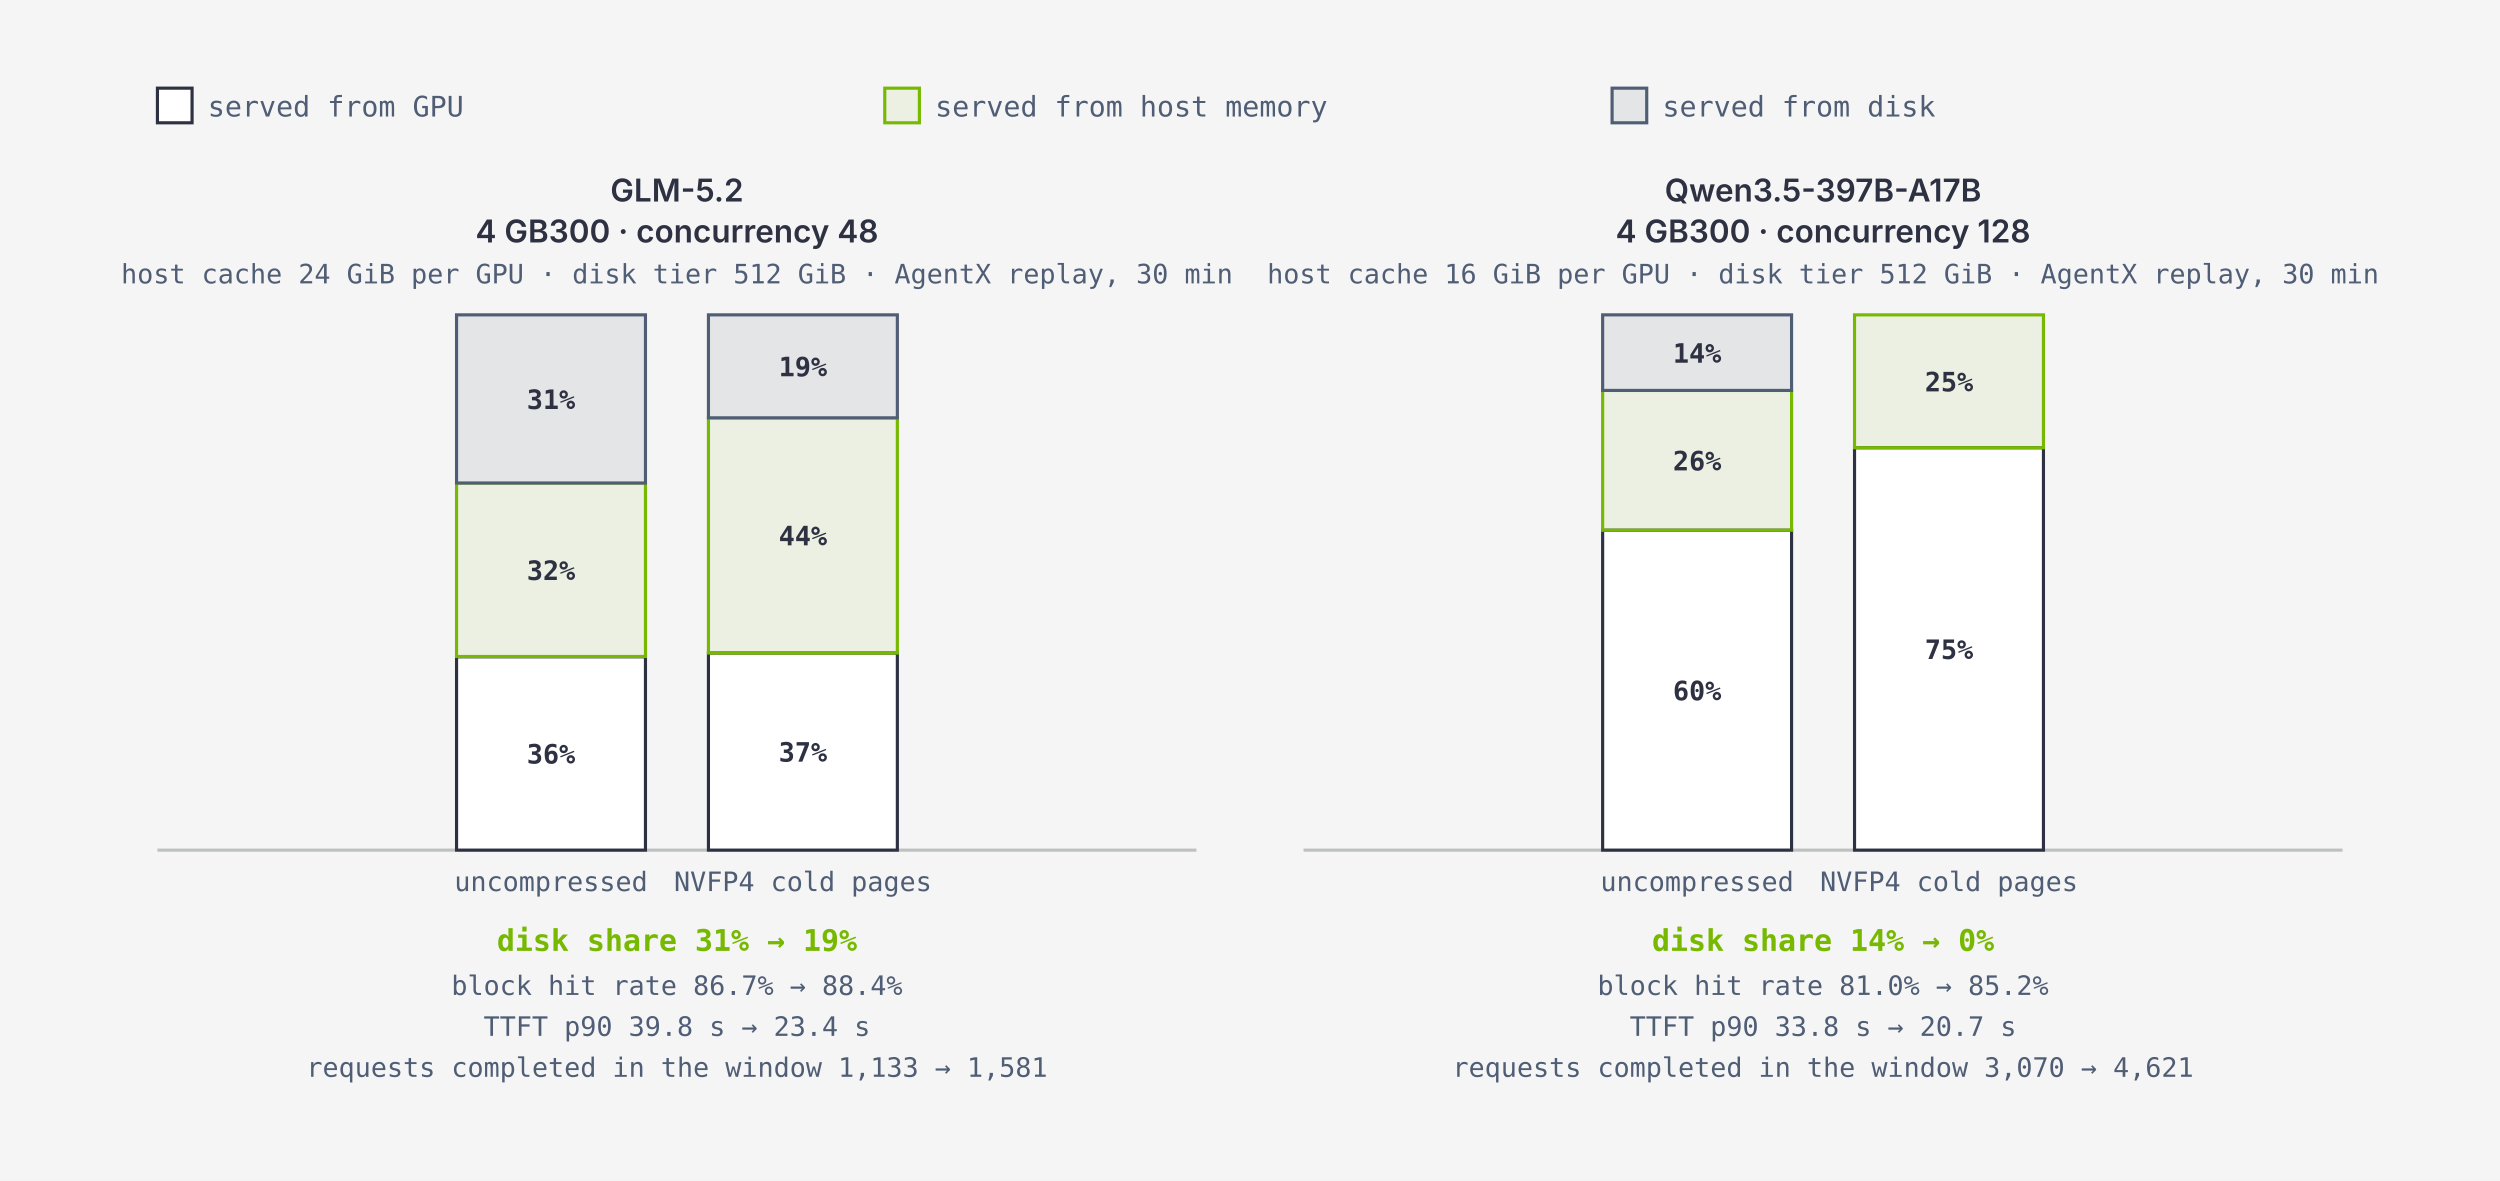
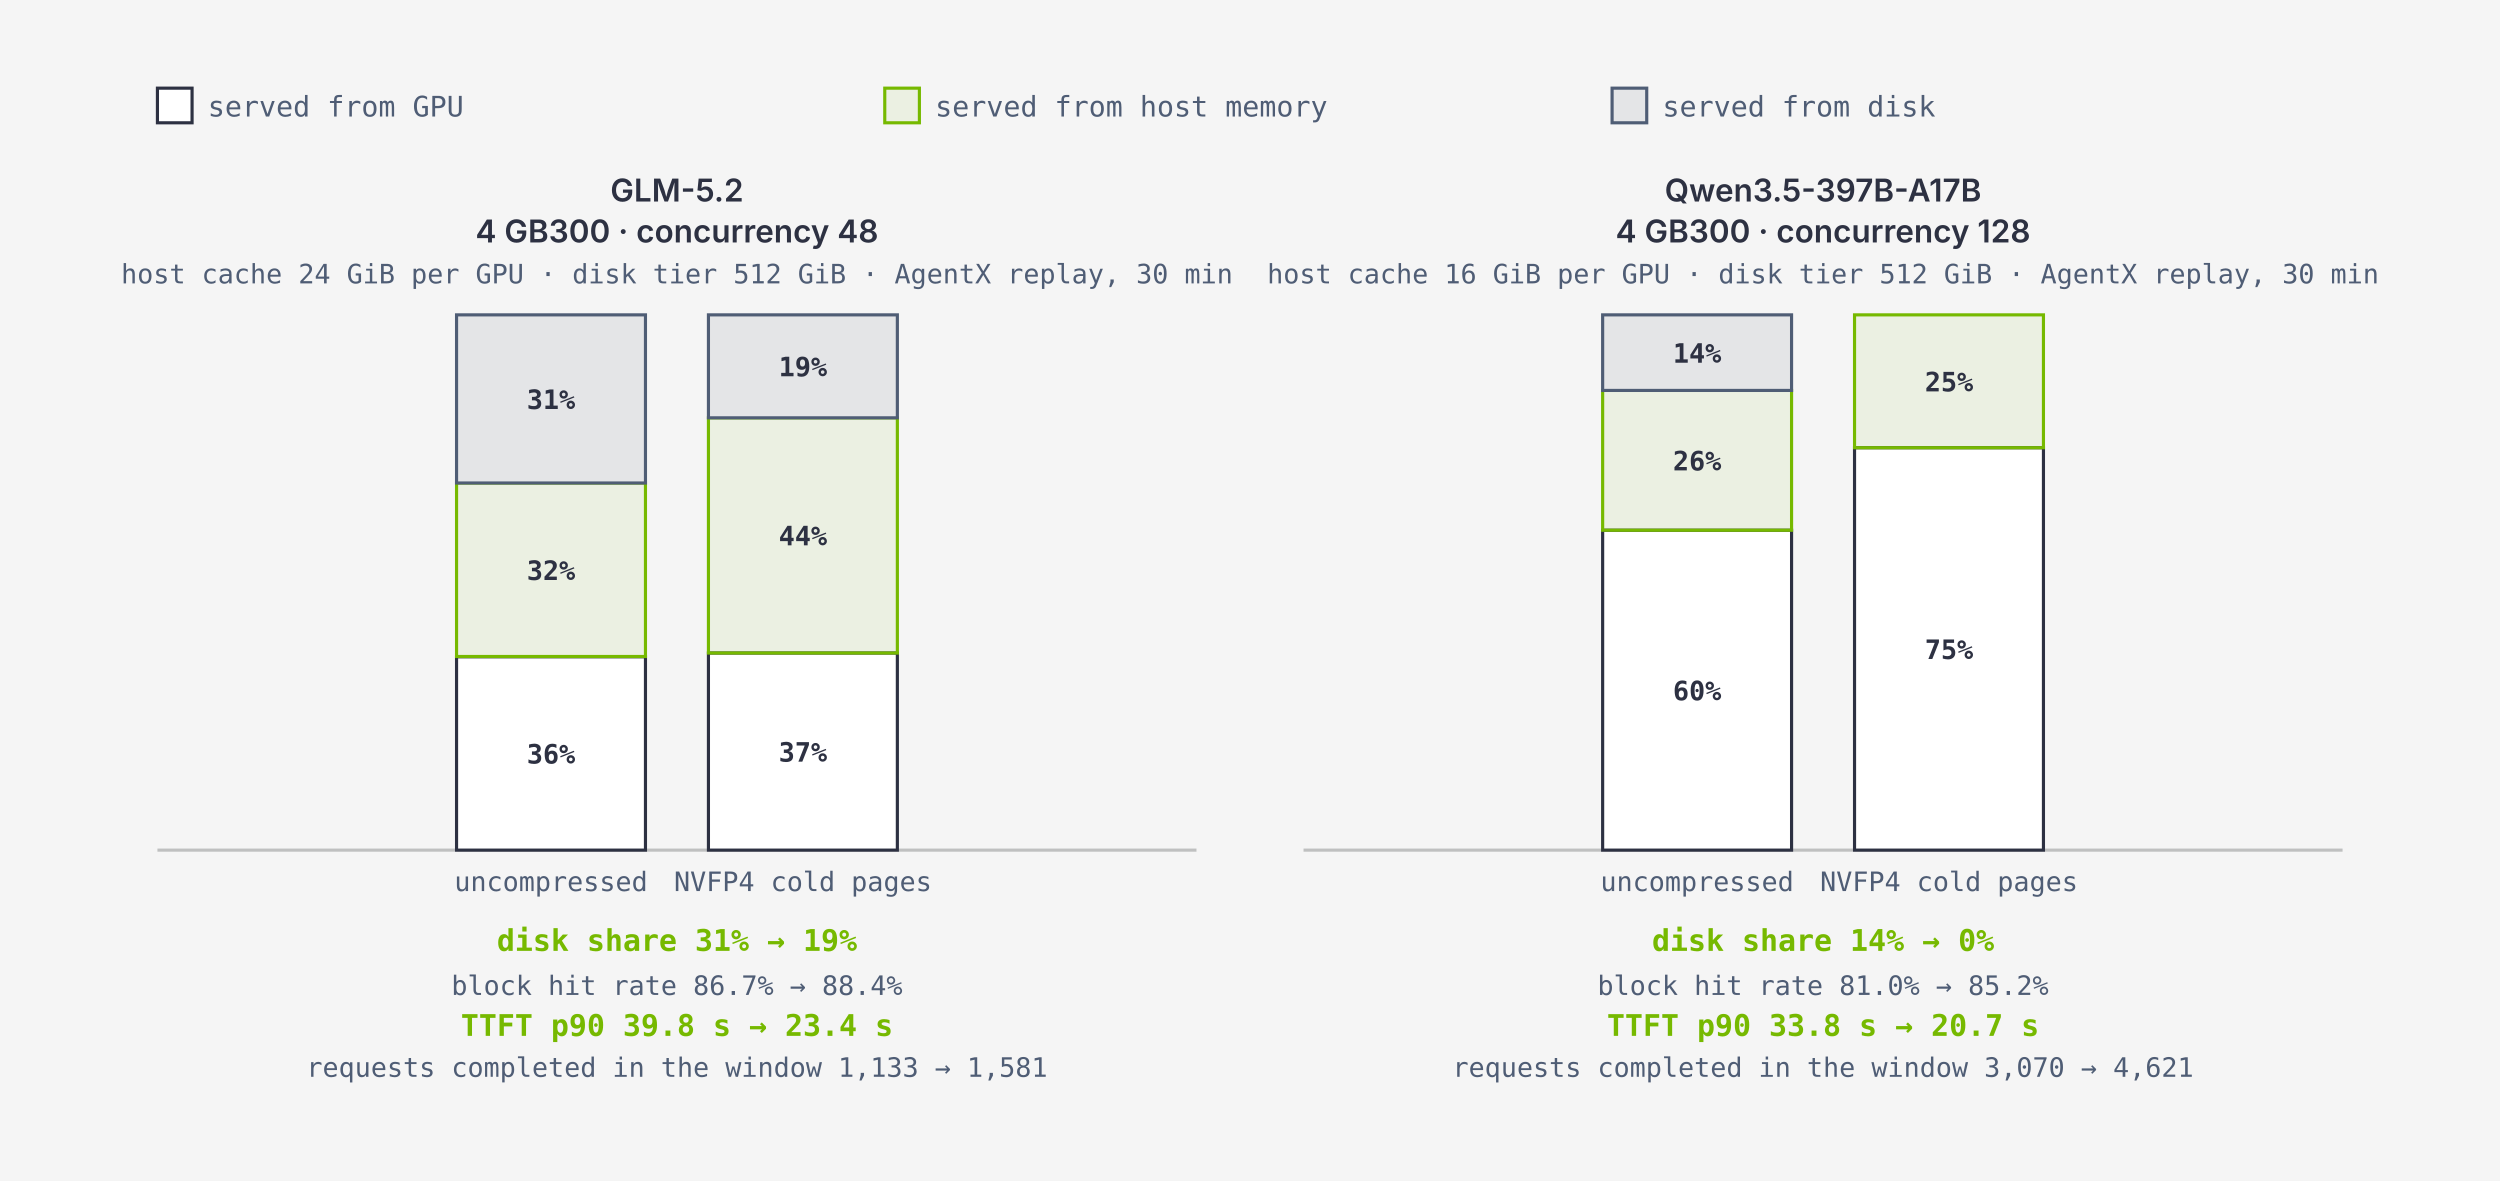
<svg xmlns="http://www.w3.org/2000/svg" viewBox="0 0 794 375" width="794" height="375">
  <defs>
    <marker id="ah" markerWidth="8" markerHeight="8" refX="7" refY="4" orient="auto" markerUnits="userSpaceOnUse">
      <path d="M0,0.5 L7,4 L0,7.5" fill="none" stroke="#4f5d75" stroke-width="1" />
    </marker>
  </defs>
  <rect width="794" height="375" fill="#f5f5f5" />
  <rect x="50" y="28" width="11" height="11" fill="#ffffff" stroke="#2d3142" />
  <text x="66.0" y="37.0" font-family="'Geist Mono','SFMono-Regular',Menlo,Consolas,monospace" font-size="9" font-weight="500" fill="#4f5d75" text-anchor="start">served from GPU</text>
  <rect x="281" y="28" width="11" height="11" fill="rgba(118,185,0,0.08)" stroke="#76B900" />
  <text x="297.0" y="37.0" font-family="'Geist Mono','SFMono-Regular',Menlo,Consolas,monospace" font-size="9" font-weight="500" fill="#4f5d75" text-anchor="start">served from host memory</text>
  <rect x="512" y="28" width="11" height="11" fill="#e4e5e7" stroke="#4f5d75" />
  <text x="528.0" y="37.0" font-family="'Geist Mono','SFMono-Regular',Menlo,Consolas,monospace" font-size="9" font-weight="500" fill="#4f5d75" text-anchor="start">served from disk</text>
  <text x="215.0" y="64.0" font-family="'Geist','Inter',system-ui,-apple-system,'Segoe UI',sans-serif" font-size="10" font-weight="600" fill="#2d3142" text-anchor="middle">GLM-5.2</text>
  <text x="215.0" y="77.0" font-family="'Geist','Inter',system-ui,-apple-system,'Segoe UI',sans-serif" font-size="10" font-weight="600" fill="#2d3142" text-anchor="middle">4 GB300 · concurrency 48</text>
  <text x="215.0" y="90.0" font-family="'Geist Mono','SFMono-Regular',Menlo,Consolas,monospace" font-size="8.5" font-weight="500" fill="#4f5d75" text-anchor="middle">host cache 24 GiB per GPU · disk tier 512 GiB · AgentX replay, 30 min</text>
  <line x1="50" y1="270" x2="380" y2="270" stroke="#bfc0c0" stroke-width="1" />
  <rect x="145.0" y="208.6" width="60" height="61.4" fill="#ffffff" stroke="#2d3142" stroke-width="1" />
  <text x="175.0" y="242.5" font-family="'Geist Mono','SFMono-Regular',Menlo,Consolas,monospace" font-size="8.5" font-weight="600" fill="#2d3142" text-anchor="middle">36%</text>
  <rect x="145.0" y="153.4" width="60" height="55.1" fill="rgba(118,185,0,0.08)" stroke="#76B900" stroke-width="1" />
  <text x="175.0" y="184.2" font-family="'Geist Mono','SFMono-Regular',Menlo,Consolas,monospace" font-size="8.5" font-weight="600" fill="#2d3142" text-anchor="middle">32%</text>
  <rect x="145.0" y="100.0" width="60" height="53.4" fill="#e4e5e7" stroke="#4f5d75" stroke-width="1" />
  <text x="175.0" y="129.9" font-family="'Geist Mono','SFMono-Regular',Menlo,Consolas,monospace" font-size="8.5" font-weight="600" fill="#2d3142" text-anchor="middle">31%</text>
  <text x="175.0" y="283.0" font-family="'Geist Mono','SFMono-Regular',Menlo,Consolas,monospace" font-size="8.5" font-weight="500" fill="#4f5d75" text-anchor="middle">uncompressed</text>
  <rect x="225.0" y="207.4" width="60" height="62.6" fill="#ffffff" stroke="#2d3142" stroke-width="1" />
  <text x="255.0" y="241.9" font-family="'Geist Mono','SFMono-Regular',Menlo,Consolas,monospace" font-size="8.5" font-weight="600" fill="#2d3142" text-anchor="middle">37%</text>
  <rect x="225.0" y="132.7" width="60" height="74.7" fill="rgba(118,185,0,0.08)" stroke="#76B900" stroke-width="1" />
  <text x="255.0" y="173.2" font-family="'Geist Mono','SFMono-Regular',Menlo,Consolas,monospace" font-size="8.5" font-weight="600" fill="#2d3142" text-anchor="middle">44%</text>
  <rect x="225.0" y="100.0" width="60" height="32.7" fill="#e4e5e7" stroke="#4f5d75" stroke-width="1" />
  <text x="255.0" y="119.5" font-family="'Geist Mono','SFMono-Regular',Menlo,Consolas,monospace" font-size="8.5" font-weight="600" fill="#2d3142" text-anchor="middle">19%</text>
  <text x="255.0" y="283.0" font-family="'Geist Mono','SFMono-Regular',Menlo,Consolas,monospace" font-size="8.5" font-weight="500" fill="#4f5d75" text-anchor="middle">NVFP4 cold pages</text>
  <text x="215.0" y="302.0" font-family="'Geist Mono','SFMono-Regular',Menlo,Consolas,monospace" font-size="9.5" font-weight="600" fill="#76B900" text-anchor="middle">disk share 31% → 19%</text>
  <text x="215.0" y="316.0" font-family="'Geist Mono','SFMono-Regular',Menlo,Consolas,monospace" font-size="8.5" font-weight="500" fill="#4f5d75" text-anchor="middle">block hit rate 86.7% → 88.4%</text>
-   <text x="215.0" y="329.0" font-family="'Geist Mono','SFMono-Regular',Menlo,Consolas,monospace" font-size="8.5" font-weight="500" fill="#4f5d75" text-anchor="middle">TTFT p90 39.8 s → 23.4 s</text>
+   <text x="215.0" y="329.0" font-family="'Geist Mono','SFMono-Regular',Menlo,Consolas,monospace" font-size="9.5" font-weight="600" fill="#76B900" text-anchor="middle">TTFT p90 39.8 s → 23.4 s</text>
  <text x="215.0" y="342.0" font-family="'Geist Mono','SFMono-Regular',Menlo,Consolas,monospace" font-size="8.5" font-weight="500" fill="#4f5d75" text-anchor="middle">requests completed in the window 1,133 → 1,581</text>
  <text x="579.0" y="64.0" font-family="'Geist','Inter',system-ui,-apple-system,'Segoe UI',sans-serif" font-size="10" font-weight="600" fill="#2d3142" text-anchor="middle">Qwen3.5-397B-A17B</text>
  <text x="579.0" y="77.0" font-family="'Geist','Inter',system-ui,-apple-system,'Segoe UI',sans-serif" font-size="10" font-weight="600" fill="#2d3142" text-anchor="middle">4 GB300 · concurrency 128</text>
  <text x="579.0" y="90.0" font-family="'Geist Mono','SFMono-Regular',Menlo,Consolas,monospace" font-size="8.5" font-weight="500" fill="#4f5d75" text-anchor="middle">host cache 16 GiB per GPU · disk tier 512 GiB · AgentX replay, 30 min</text>
  <line x1="414" y1="270" x2="744" y2="270" stroke="#bfc0c0" stroke-width="1" />
  <rect x="509.0" y="168.4" width="60" height="101.6" fill="#ffffff" stroke="#2d3142" stroke-width="1" />
  <text x="539.0" y="222.4" font-family="'Geist Mono','SFMono-Regular',Menlo,Consolas,monospace" font-size="8.5" font-weight="600" fill="#2d3142" text-anchor="middle">60%</text>
  <rect x="509.0" y="124.0" width="60" height="44.4" fill="rgba(118,185,0,0.08)" stroke="#76B900" stroke-width="1" />
  <text x="539.0" y="149.4" font-family="'Geist Mono','SFMono-Regular',Menlo,Consolas,monospace" font-size="8.5" font-weight="600" fill="#2d3142" text-anchor="middle">26%</text>
  <rect x="509.0" y="100.0" width="60" height="24.0" fill="#e4e5e7" stroke="#4f5d75" stroke-width="1" />
  <text x="539.0" y="115.2" font-family="'Geist Mono','SFMono-Regular',Menlo,Consolas,monospace" font-size="8.5" font-weight="600" fill="#2d3142" text-anchor="middle">14%</text>
  <text x="539.0" y="283.0" font-family="'Geist Mono','SFMono-Regular',Menlo,Consolas,monospace" font-size="8.5" font-weight="500" fill="#4f5d75" text-anchor="middle">uncompressed</text>
  <rect x="589.0" y="142.2" width="60" height="127.8" fill="#ffffff" stroke="#2d3142" stroke-width="1" />
  <text x="619.0" y="209.3" font-family="'Geist Mono','SFMono-Regular',Menlo,Consolas,monospace" font-size="8.5" font-weight="600" fill="#2d3142" text-anchor="middle">75%</text>
  <rect x="589.0" y="100.0" width="60" height="42.2" fill="rgba(118,185,0,0.08)" stroke="#76B900" stroke-width="1" />
  <text x="619.0" y="124.3" font-family="'Geist Mono','SFMono-Regular',Menlo,Consolas,monospace" font-size="8.5" font-weight="600" fill="#2d3142" text-anchor="middle">25%</text>
  <rect x="589.0" y="100.0" width="60" height="0.0" fill="#e4e5e7" stroke="#4f5d75" stroke-width="1" />
  <text x="619.0" y="283.0" font-family="'Geist Mono','SFMono-Regular',Menlo,Consolas,monospace" font-size="8.5" font-weight="500" fill="#4f5d75" text-anchor="middle">NVFP4 cold pages</text>
  <text x="579.0" y="302.0" font-family="'Geist Mono','SFMono-Regular',Menlo,Consolas,monospace" font-size="9.5" font-weight="600" fill="#76B900" text-anchor="middle">disk share 14% → 0%</text>
  <text x="579.0" y="316.0" font-family="'Geist Mono','SFMono-Regular',Menlo,Consolas,monospace" font-size="8.5" font-weight="500" fill="#4f5d75" text-anchor="middle">block hit rate 81.0% → 85.2%</text>
-   <text x="579.0" y="329.0" font-family="'Geist Mono','SFMono-Regular',Menlo,Consolas,monospace" font-size="8.5" font-weight="500" fill="#4f5d75" text-anchor="middle">TTFT p90 33.8 s → 20.7 s</text>
+   <text x="579.0" y="329.0" font-family="'Geist Mono','SFMono-Regular',Menlo,Consolas,monospace" font-size="9.5" font-weight="600" fill="#76B900" text-anchor="middle">TTFT p90 33.8 s → 20.7 s</text>
  <text x="579.0" y="342.0" font-family="'Geist Mono','SFMono-Regular',Menlo,Consolas,monospace" font-size="8.5" font-weight="500" fill="#4f5d75" text-anchor="middle">requests completed in the window 3,070 → 4,621</text>
</svg>
